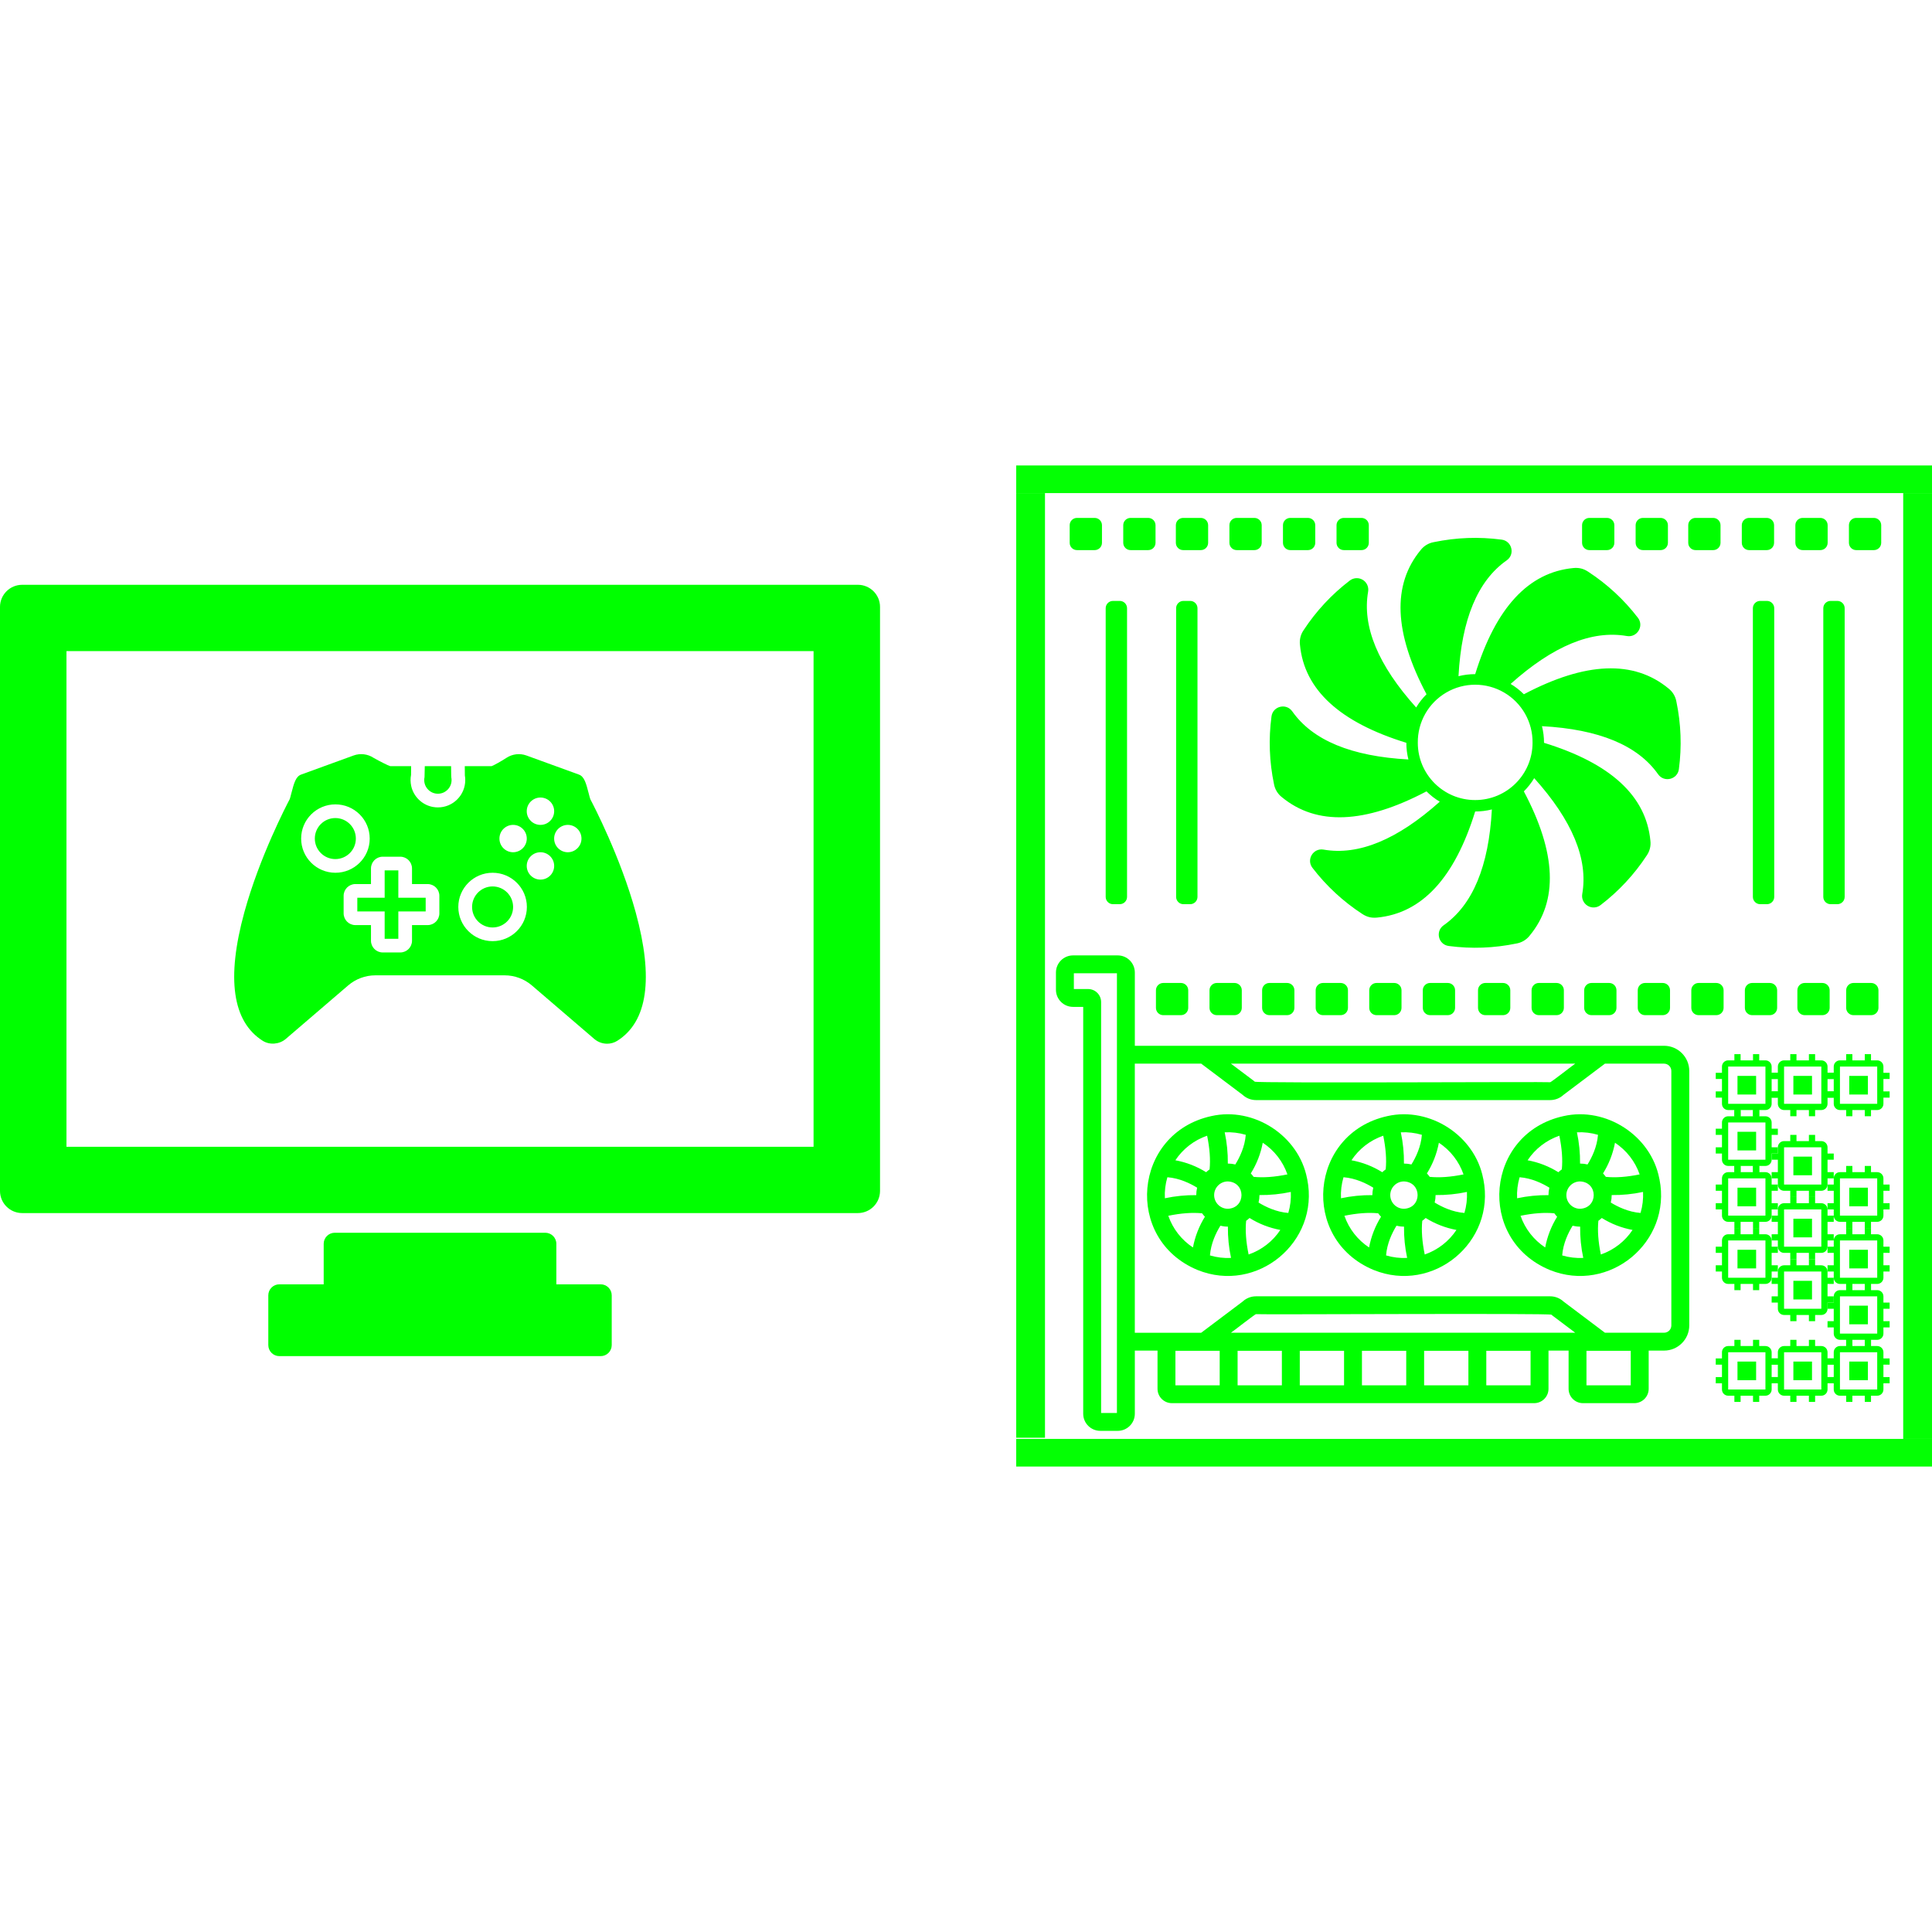
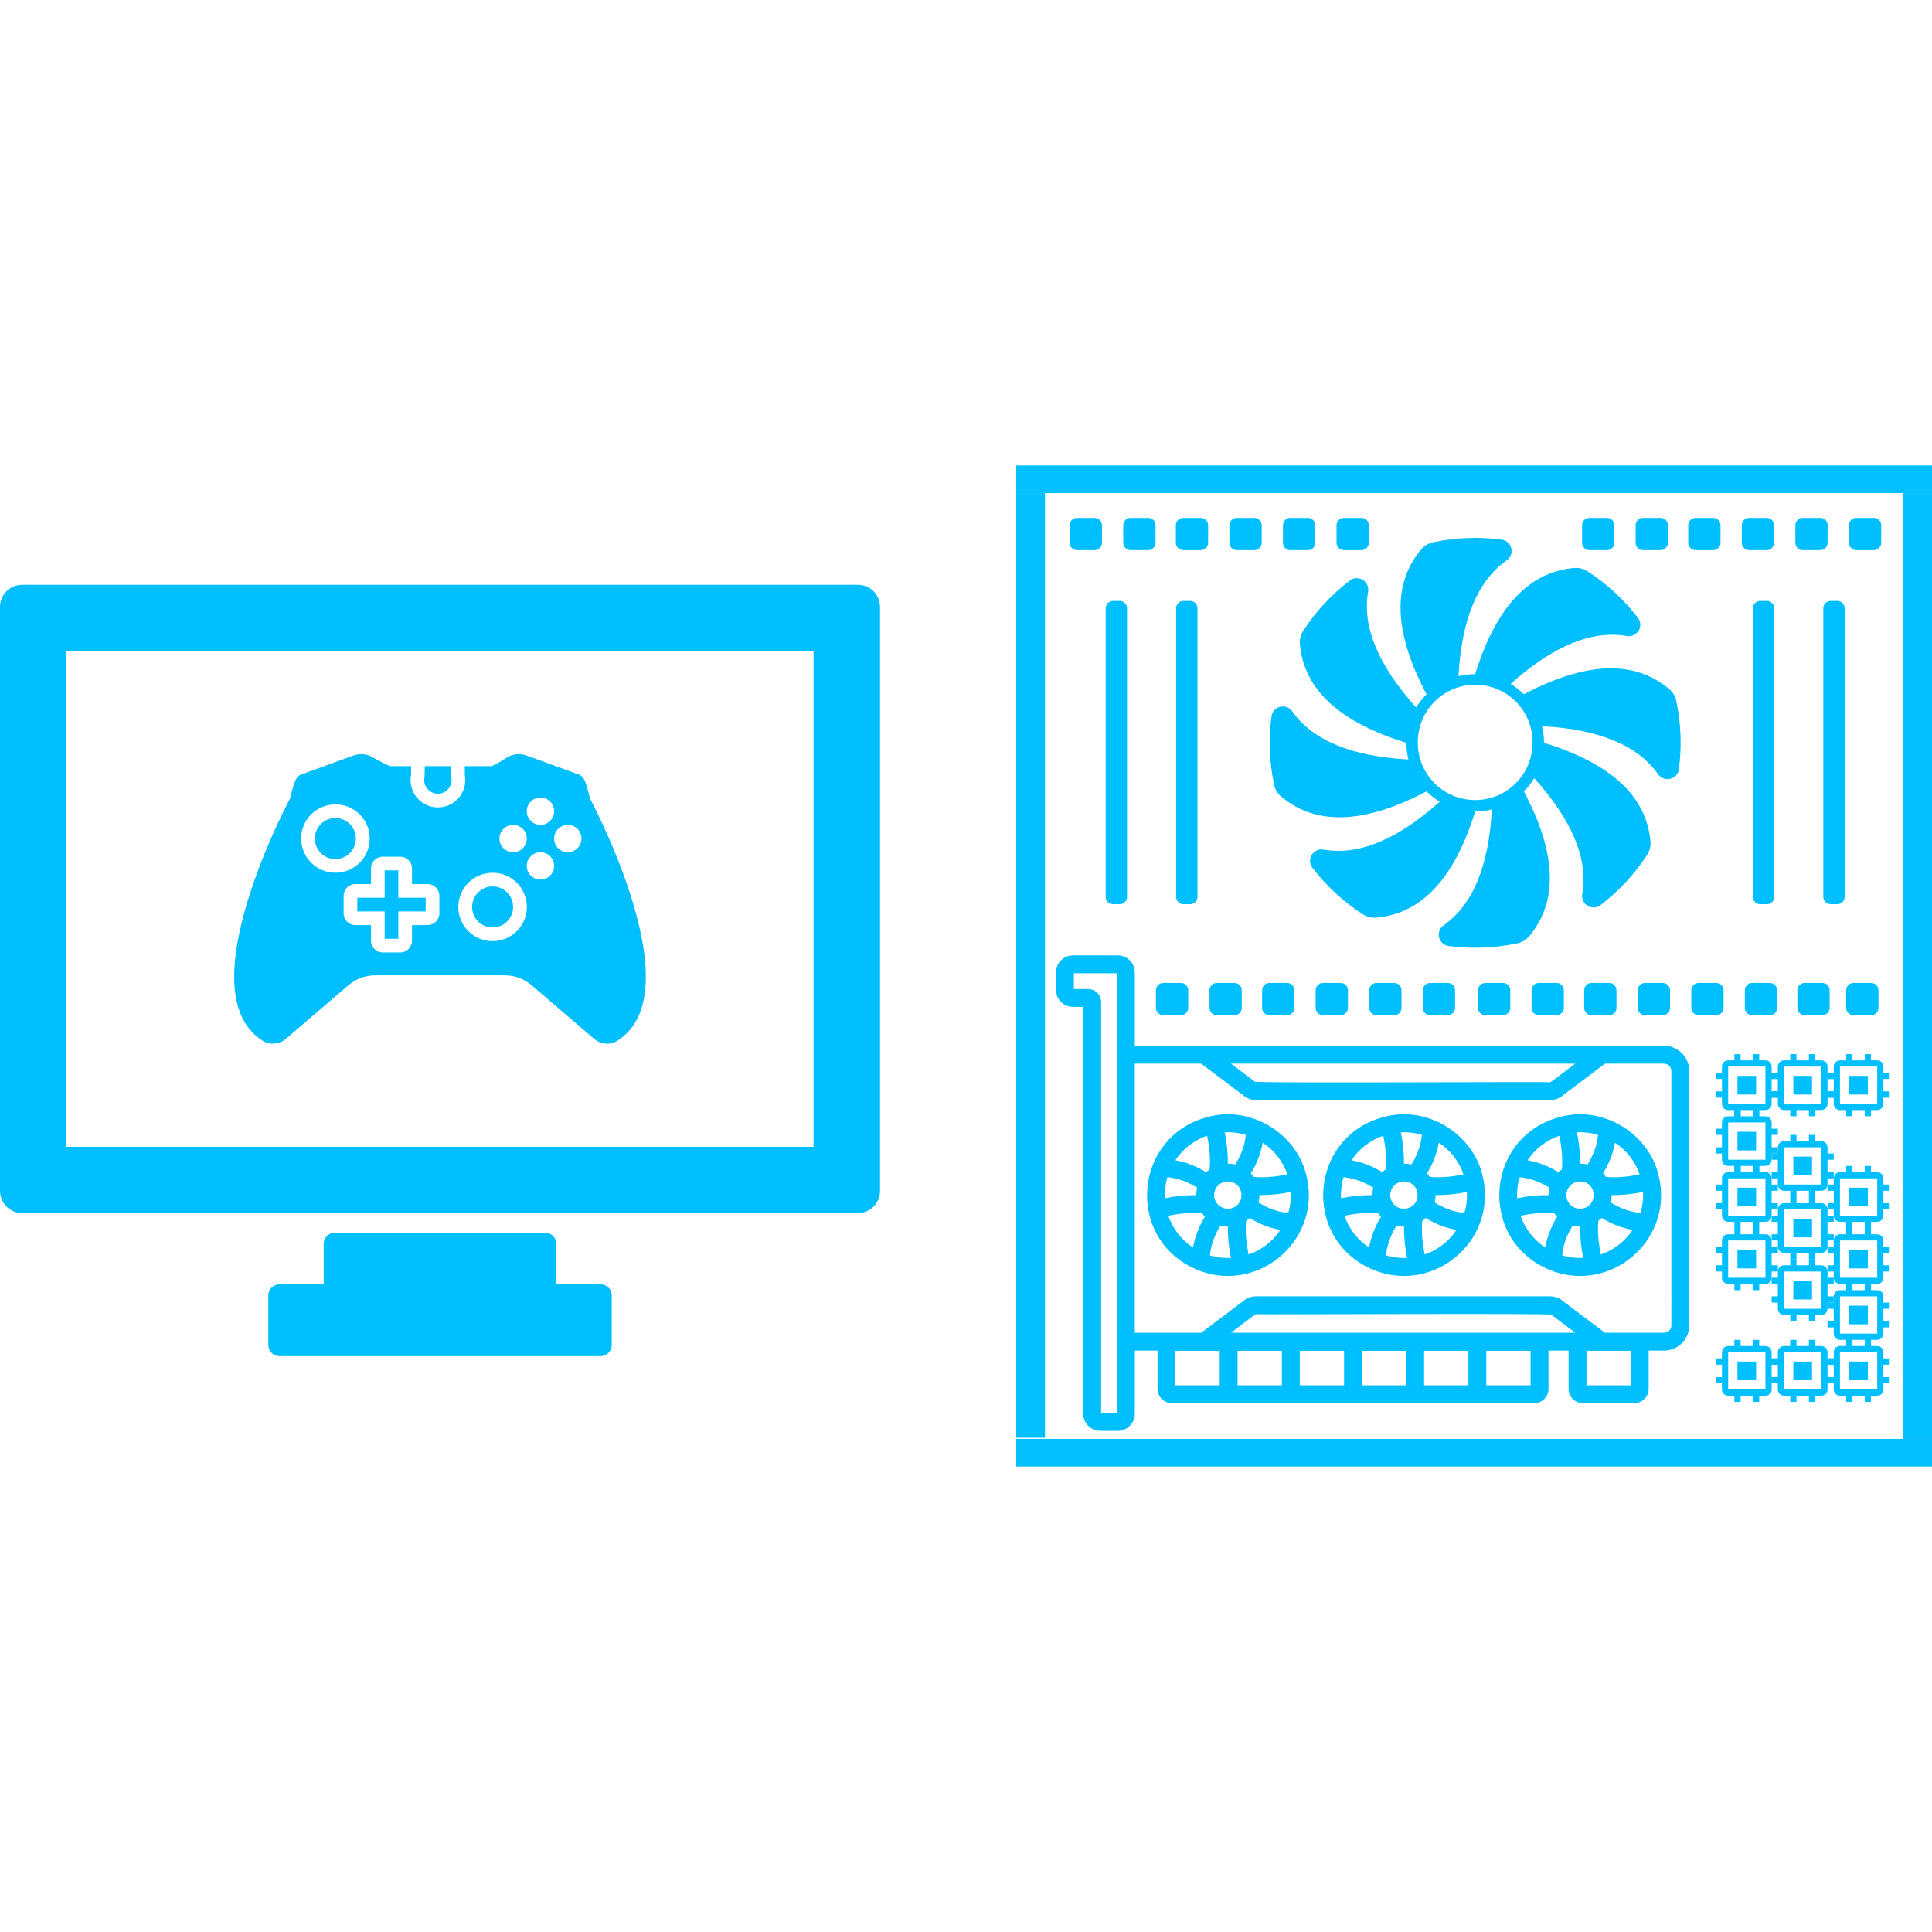
- <svg xmlns="http://www.w3.org/2000/svg" xmlns:xlink="http://www.w3.org/1999/xlink" fill="#00ff00" width="793.701" height="793.701" viewBox="0 0 210 210">
+ <svg xmlns="http://www.w3.org/2000/svg" xmlns:xlink="http://www.w3.org/1999/xlink" fill="#00bfff" width="793.701" height="793.701" viewBox="0 0 210 210">
  <path d="M93.248 63.565H2.408A2.41 2.41 0 0 0 0 65.966v63.488a2.41 2.41 0 0 0 2.408 2.402h90.84a2.41 2.41 0 0 0 2.407-2.402V65.967c.001-1.325-1.079-2.403-2.407-2.403zm-4.817 61.085H7.225V70.772h81.206zM65.289 139.6h-4.817v-4.405c0-.664-.541-1.201-1.205-1.201H36.388c-.665 0-1.204.537-1.204 1.201v4.405h-4.817a1.2 1.2 0 0 0-1.204 1.2v5.405c0 .664.54 1.201 1.204 1.201h34.922a1.2 1.2 0 0 0 1.203-1.201V140.8a1.2 1.2 0 0 0-1.203-1.2z" />
  <g transform="matrix(.745251 0 0 .743358 25.45509 75.39601)">
    <path d="M58.565 31.997c-2.219-8.122-6.187-15.74-6.622-16.563-.048-.111-.154-.526-.231-.829-.403-1.583-.669-2.492-1.442-2.774L42.616 9.04a3.26 3.26 0 0 0-2.89.339c-.88.564-1.871 1.117-2.188 1.226h-3.906l.012 1.359c.038.222.057.446.057.671a3.98 3.98 0 0 1-1.168 2.828c-.753.755-1.754 1.171-2.82 1.171-.227 0-.46-.019-.694-.06-1.583-.27-2.872-1.512-3.205-3.092-.113-.536-.12-1.073-.018-1.598l.011-1.28h-3.042c-.363-.106-1.557-.719-2.433-1.215-.849-.568-1.947-.699-2.906-.35L9.771 11.83c-.773.282-1.039 1.191-1.443 2.774-.077.304-.183.718-.221.809-.445.843-4.413 8.463-6.632 16.583-2.636 9.647-1.732 15.961 2.686 18.765 1.014.644 2.436.527 3.361-.27l9.102-7.827a6.1 6.1 0 0 1 3.976-1.475h18.84a6.1 6.1 0 0 1 3.976 1.475l9.102 7.827a2.88 2.88 0 0 0 1.877.698c.529 0 1.043-.148 1.484-.429 4.418-2.802 5.321-9.115 2.686-18.763zM9.766 21.191a5 5 0 1 1 4.986 5 5 5 0 0 1-4.986-5zm20.159 10.938c0 .945-.767 1.715-1.71 1.715h-2.279v2.285c0 .945-.767 1.715-1.71 1.715h-2.564c-.943 0-1.71-.77-1.71-1.715v-2.285h-2.279c-.943 0-1.71-.77-1.71-1.715v-2.57c0-.945.767-1.715 1.71-1.715h2.279v-2.285c0-.945.767-1.715 1.71-1.715h2.564c.943 0 1.71.77 1.71 1.715v2.285h2.279c.943 0 1.71.77 1.71 1.715zM44.67 15.191a2 2 0 1 1 0 4 2 2 0 1 1 0-4zm-3.989 4c1.102 0 1.994.896 1.994 2a2 2 0 0 1-1.994 2c-1.102 0-1.994-.896-1.994-2s.892-2 1.994-2zm-2.992 17a5 5 0 1 1 0-10 5 5 0 1 1 0 10zm6.981-9a2 2 0 1 1 0-4 2 2 0 1 1 0 4zm3.989-4c-1.102 0-1.994-.896-1.994-2a2 2 0 0 1 1.994-2c1.102 0 1.994.896 1.994 2a2 2 0 0 1-1.994 2z" />
    <ellipse cx="14.753" cy="21.191" rx="2.992" ry="3" />
    <path d="M23.941 35.844v-4h3.989v-2h-3.989v-4h-1.994v4h-3.989v2h3.989v4zm5.411-21.241c.675.118 1.31-.094 1.77-.554.376-.378.584-.88.584-1.414a1.89 1.89 0 0 0-.036-.371c-.016-.082-.023-.124-.034-1.659h-3.837l-.038 1.615c-.06.273-.059.56.001.849.165.771.818 1.403 1.59 1.534z" />
    <ellipse cx="37.689" cy="31.191" rx="2.992" ry="3" />
  </g>
  <path d="M180.875 113.672h-57.524V105.7a1.86 1.86 0 0 0-1.858-1.852h-4.858a1.86 1.86 0 0 0-1.858 1.853v1.89a1.86 1.86 0 0 0 1.858 1.853h1.105v44.23a1.86 1.86 0 0 0 1.858 1.853h1.895a1.86 1.86 0 0 0 1.858-1.853v-6.87h2.467v4.155a1.56 1.56 0 0 0 1.562 1.558h39.373a1.56 1.56 0 0 0 1.562-1.558v-4.155h2.184v4.155a1.56 1.56 0 0 0 1.562 1.558h5.581a1.56 1.56 0 0 0 1.562-1.558v-4.155h1.673a2.74 2.74 0 0 0 2.739-2.732v-27.668a2.74 2.74 0 0 0-2.739-2.732zm-9.653 1.941c-.118.06-2.697 2.09-2.732 2.02-.2-.062-31.969.116-32.106-.06a.97.97 0 0 0-.102-.089l-2.486-1.871zm-49.817 37.974h-1.719v-44.672c-.001-.779-.634-1.411-1.415-1.412h-1.547v-1.715h4.682zm12.392-8.724c.118-.06 2.697-2.09 2.732-2.02.2.062 31.969-.117 32.106.06.032.032.066.061.102.088l2.486 1.871zm-6.034 1.965h4.813v3.748h-4.813zm6.758 0h4.813v3.748h-4.813zm6.759 0h4.813v3.748h-4.813zm6.758 0h4.813v3.748h-4.813zm6.758 0h4.813v3.748h-4.813zm11.571 3.748h-4.813v-3.748h4.813zm10.888 0h-4.813v-3.748h4.813zm4.413-6.504c-.001.437-.355.79-.793.791h-6.424l-4.497-3.385a2.14 2.14 0 0 0-1.465-.575h-31.961a2.14 2.14 0 0 0-1.465.575l-4.497 3.386h-7.217v-29.25h7.217l4.497 3.386a2.14 2.14 0 0 0 1.465.575h31.961a2.14 2.14 0 0 0 1.465-.575l4.497-3.386h6.423c.438.001.792.355.793.791z" />
  <path d="M110.456 53.598h3.13v102.679h-3.13zm96.414 0H210v102.806h-3.13z" fill-opacity=".981" />
  <a transform="matrix(1.064008 0 0 1.064008 -6.719124 -6.784086)">
    <path d="M110.126 156.193v-2.823h93.556v2.823z" fill-opacity=".981" />
  </a>
  <a transform="matrix(1.064008 0 0 1.064008 -6.719124 -112.5935)">
    <path d="M110.126 156.193v-2.823h93.556v2.823z" fill-opacity=".981" />
  </a>
  <use xlink:href="#A" fill-opacity=".999" y="50.594" />
  <use xlink:href="#A" x="7.656" fill-opacity=".999" y="50.594" />
  <use xlink:href="#A" x="70.347" fill-opacity=".999" y="50.594" />
  <use xlink:href="#A" x="78.002" fill-opacity=".999" y="50.594" />
  <path d="M182.214 76.251a2.31 2.31 0 0 0-.854-1.416c-3.779-3.115-9.02-2.906-15.722.628a7.4 7.4 0 0 0-1.441-1.123c4.62-4.134 8.831-5.869 12.633-5.207 1.121.195 1.897-1.086 1.203-1.985a21.87 21.87 0 0 0-5.406-5.006c-.512-.336-.998-.457-1.608-.399-4.88.463-8.438 4.307-10.672 11.533a7.42 7.42 0 0 0-1.815.223c.336-6.181 2.083-10.378 5.242-12.592.931-.652.572-2.106-.557-2.252-2.505-.324-4.897-.235-7.371.273a2.32 2.32 0 0 0-1.42.852c-3.123 3.769-2.913 8.997.63 15.682a7.43 7.43 0 0 0-1.126 1.438c-4.144-4.608-5.884-8.808-5.22-12.601a1.25 1.25 0 0 0-1.99-1.2 21.86 21.86 0 0 0-5.019 5.392 2.31 2.31 0 0 0-.4 1.604c.464 4.868 4.318 8.416 11.563 10.645a7.36 7.36 0 0 0 .223 1.81c-6.197-.335-10.405-2.078-12.624-5.228-.654-.929-2.111-.57-2.258.555a21.78 21.78 0 0 0 .273 7.353 2.31 2.31 0 0 0 .854 1.416c3.779 3.115 9.02 2.906 15.722-.628a7.4 7.4 0 0 0 1.441 1.123c-4.62 4.134-8.831 5.869-12.633 5.207-1.121-.195-1.897 1.086-1.203 1.985a21.87 21.87 0 0 0 5.406 5.006c.512.336.998.457 1.608.399 4.88-.463 8.438-4.307 10.672-11.533a7.4 7.4 0 0 0 1.815-.223c-.336 6.181-2.083 10.378-5.242 12.592-.931.652-.572 2.106.557 2.252 2.505.324 4.897.235 7.371-.273a2.32 2.32 0 0 0 1.42-.852c3.123-3.769 2.913-8.997-.63-15.682a7.43 7.43 0 0 0 1.126-1.438c4.144 4.608 5.884 8.808 5.22 12.601a1.25 1.25 0 0 0 1.99 1.2 21.86 21.86 0 0 0 5.019-5.392 2.31 2.31 0 0 0 .4-1.604c-.464-4.868-4.318-8.416-11.563-10.645a7.36 7.36 0 0 0-.223-1.81c6.197.335 10.405 2.078 12.624 5.228.654.929 2.111.57 2.258-.555a21.78 21.78 0 0 0-.273-7.353zm-21.868 10.711a6.23 6.23 0 0 1-6.237-6.221 6.237 6.237 0 1 1 12.473 0 6.23 6.23 0 0 1-6.237 6.221z">
    <animateTransform attributeType="xml" attributeName="transform" type="rotate" from="0 160 81" to="360 160 81" dur="1.2s" additive="sum" repeatCount="indefinite" />
  </path>
  <use xlink:href="#B" y="50.594" />
  <use xlink:href="#B" x="5.822" y="50.594" />
  <use xlink:href="#B" x="11.54" y="50.594" />
  <use xlink:href="#B" x="17.362" y="50.594" />
  <use xlink:href="#B" x="23.183" y="50.594" />
  <use xlink:href="#B" x="29.005" y="50.594" />
  <use xlink:href="#B" x="55.694" y="50.594" />
  <use xlink:href="#B" x="61.516" y="50.594" />
  <use xlink:href="#B" x="67.234" y="50.594" />
  <use xlink:href="#B" x="73.056" y="50.594" />
  <use xlink:href="#B" x="78.878" y="50.594" />
  <use xlink:href="#B" x="84.7" y="50.594" />
  <use xlink:href="#C" y="50.594" />
  <use xlink:href="#C" x="5.822" y="50.594" />
  <use xlink:href="#C" x="11.54" y="50.594" />
  <use xlink:href="#C" x="17.362" y="50.594" />
  <use xlink:href="#C" x="23.184" y="50.594" />
  <use xlink:href="#C" x="29.006" y="50.594" />
  <use xlink:href="#C" x="35.008" y="50.594" />
  <use xlink:href="#C" x="40.83" y="50.594" />
  <use xlink:href="#C" x="46.548" y="50.594" />
  <use xlink:href="#C" x="52.37" y="50.594" />
  <use xlink:href="#C" x="58.192" y="50.594" />
  <use xlink:href="#C" x="64.013" y="50.594" />
  <use xlink:href="#C" x="69.721" y="50.594" />
  <use xlink:href="#C" x="75.025" y="50.594" />
  <use xlink:href="#D" y="50.594" />
  <use xlink:href="#E" y="50.594" />
  <use xlink:href="#D" y="56.669" />
  <use xlink:href="#E" y="56.67" />
  <use xlink:href="#D" y="62.744" />
  <use xlink:href="#E" y="62.745" />
  <use xlink:href="#D" x="12.15" y="81.645" />
  <use xlink:href="#F" y="50.594" />
  <use xlink:href="#D" x="6.075" y="81.645" />
  <use xlink:href="#E" x="6.075" y="81.645" />
  <use xlink:href="#D" y="81.645" />
  <use xlink:href="#E" y="81.645" />
  <use xlink:href="#D" x="6.075" y="50.594" />
  <use xlink:href="#E" x="6.075" y="50.594" />
  <use xlink:href="#D" x="12.15" y="50.594" />
  <use xlink:href="#F" y="19.543" />
  <use xlink:href="#D" x="12.15" y="75.569" />
  <use xlink:href="#F" y="44.519" />
  <use xlink:href="#D" x="12.15" y="69.494" />
  <use xlink:href="#F" y="38.444" />
  <use xlink:href="#D" x="12.15" y="62.744" />
  <use xlink:href="#F" y="31.694" />
  <use xlink:href="#D" x="6.075" y="66.119" />
  <use xlink:href="#E" x="6.075" y="66.12" />
  <use xlink:href="#D" y="69.494" />
  <use xlink:href="#E" y="69.495" />
  <use xlink:href="#D" x="6.075" y="72.869" />
  <use xlink:href="#E" x="6.075" y="72.87" />
  <use xlink:href="#D" x="6.075" y="59.369" />
  <use xlink:href="#E" x="6.075" y="59.37" />
  <use xlink:href="#G" y="50.594" />
  <use xlink:href="#G" x="19.143" y="50.594" />
  <use xlink:href="#G" x="-19.143" y="50.594" />
  <defs>
    <path id="A" d="M120.977 14.723h.734a.794.794 45 0 1 .794.794v31.376a.794.794 135 0 1-.794.794h-.734a.794.794 45 0 1-.794-.794V15.517a.794.794 135 0 1 .794-.794z" />
    <path id="B" d="M117.064 5.701h1.921a.794.794 45 0 1 .794.794v1.912a.794.794 135 0 1-.794.794h-1.921a.794.794 45 0 1-.794-.794V6.494a.794.794 135 0 1 .794-.794z" />
    <path id="C" d="M126.44 56.25h1.921a.794.794 45 0 1 .794.794v1.912a.794.794 135 0 1-.794.794h-1.921a.794.794 45 0 1-.794-.794v-1.912a.794.794 135 0 1 .794-.794z" />
    <path id="D" d="M188.857 66.351h2.025v2.025h-2.025z" />
    <path id="E" d="M192.57 65.338c0-.372-.303-.675-.675-.675h-.675v-.675h-.675v.675h-1.35v-.675h-.675v.675h-.675c-.372 0-.675.303-.675.675v.675h-.675v.675h.675v1.35h-.675v.675h.675v.675c0 .372.303.675.675.675h.675v.675h.675v-.675h1.35v.675h.675v-.675h.675c.372 0 .675-.303.675-.675v-.675h.675v-.675h-.675v-1.35h.675v-.675h-.675zm-4.725 4.05v-4.05h4.05v4.05z" />
    <path id="F" d="M204.72 96.389c0-.372-.303-.675-.675-.675h-.675v-.675h-.675v.675h-1.35v-.675h-.675v.675h-.675c-.372 0-.675.303-.675.675v.675h-.675v.675h.675v1.35h-.675v.675h.675v.675c0 .372.303.675.675.675h.675v.675h.675v-.675h1.35v.675h.675v-.675h.675c.372 0 .675-.303.675-.675v-.675h.675v-.675h-.675v-1.35h.675v-.675h-.675zm-4.725 4.05v-4.05h4.05l.001 4.05z" />
    <path id="G" d="M161.235 77.586c-.005-.028-.013-.056-.021-.083-.889-4.652-5.783-7.831-10.412-6.781-8.494 1.866-9.523 13.392-1.494 16.724 6.468 2.617 13.291-3.029 11.927-9.859zm-8.284 8.551a6.812 6.795 0 0 1-2.291-.272c.102-1.319.67-2.48 1.133-3.227a3.421 3.413 0 0 0 .817.097 15.448 15.409 0 0 0 .341 3.401zm-7.191-6.485a6.85 6.833 0 0 1 .273-2.285c1.319.103 2.483.672 3.234 1.135a3.422 3.413 0 0 0-.097.81 15.459 15.419 0 0 0-3.409.34zm6.503-7.169a6.877 6.86 0 0 1 2.289.273c-.101 1.29-.643 2.429-1.136 3.222a3.426 3.417 0 0 0-.813-.097 15.443 15.404 0 0 0-.34-3.398zm-1.148 6.825a1.492 1.488 0 0 1 1.49-1.486c1.977.082 1.976 2.892 0 2.973a1.492 1.488 0 0 1-1.49-1.486zm4.926-.004a15.441 15.402 0 0 0 3.408-.339 6.892 6.874 0 0 1-.273 2.284c-1.318-.103-2.482-.67-3.233-1.133a3.419 3.411 0 0 0 .098-.812zm3.037-2.245c-1.387.284-2.617.373-3.672.267a3.452 3.443 0 0 0-.307-.373 9.668 9.644 0 0 0 1.301-3.337 6.79 6.773 0 0 1 2.679 3.443zm-8.726-4.206c.284 1.382.374 2.608.268 3.66a3.438 3.429 0 0 0-.375.308 9.546 9.522 0 0 0-3.346-1.299 6.805 6.787 0 0 1 3.453-2.669zm-4.219 8.703c1.386-.284 2.616-.374 3.671-.269a3.457 3.449 0 0 0 .308.373 9.776 9.751 0 0 0-1.3 3.34 6.793 6.776 0 0 1-2.679-3.444zm8.728 4.207c-.284-1.383-.374-2.61-.268-3.663a3.46 3.451 0 0 0 .372-.305 9.545 9.521 0 0 0 3.344 1.3 6.808 6.791 0 0 1-3.447 2.669z">
      <animateTransform attributeType="xml" attributeName="transform" type="rotate" from="0 153 79.5" to="360 153 79.5" dur="2s" additive="sum" repeatCount="indefinite" />
    </path>
  </defs>
</svg>
